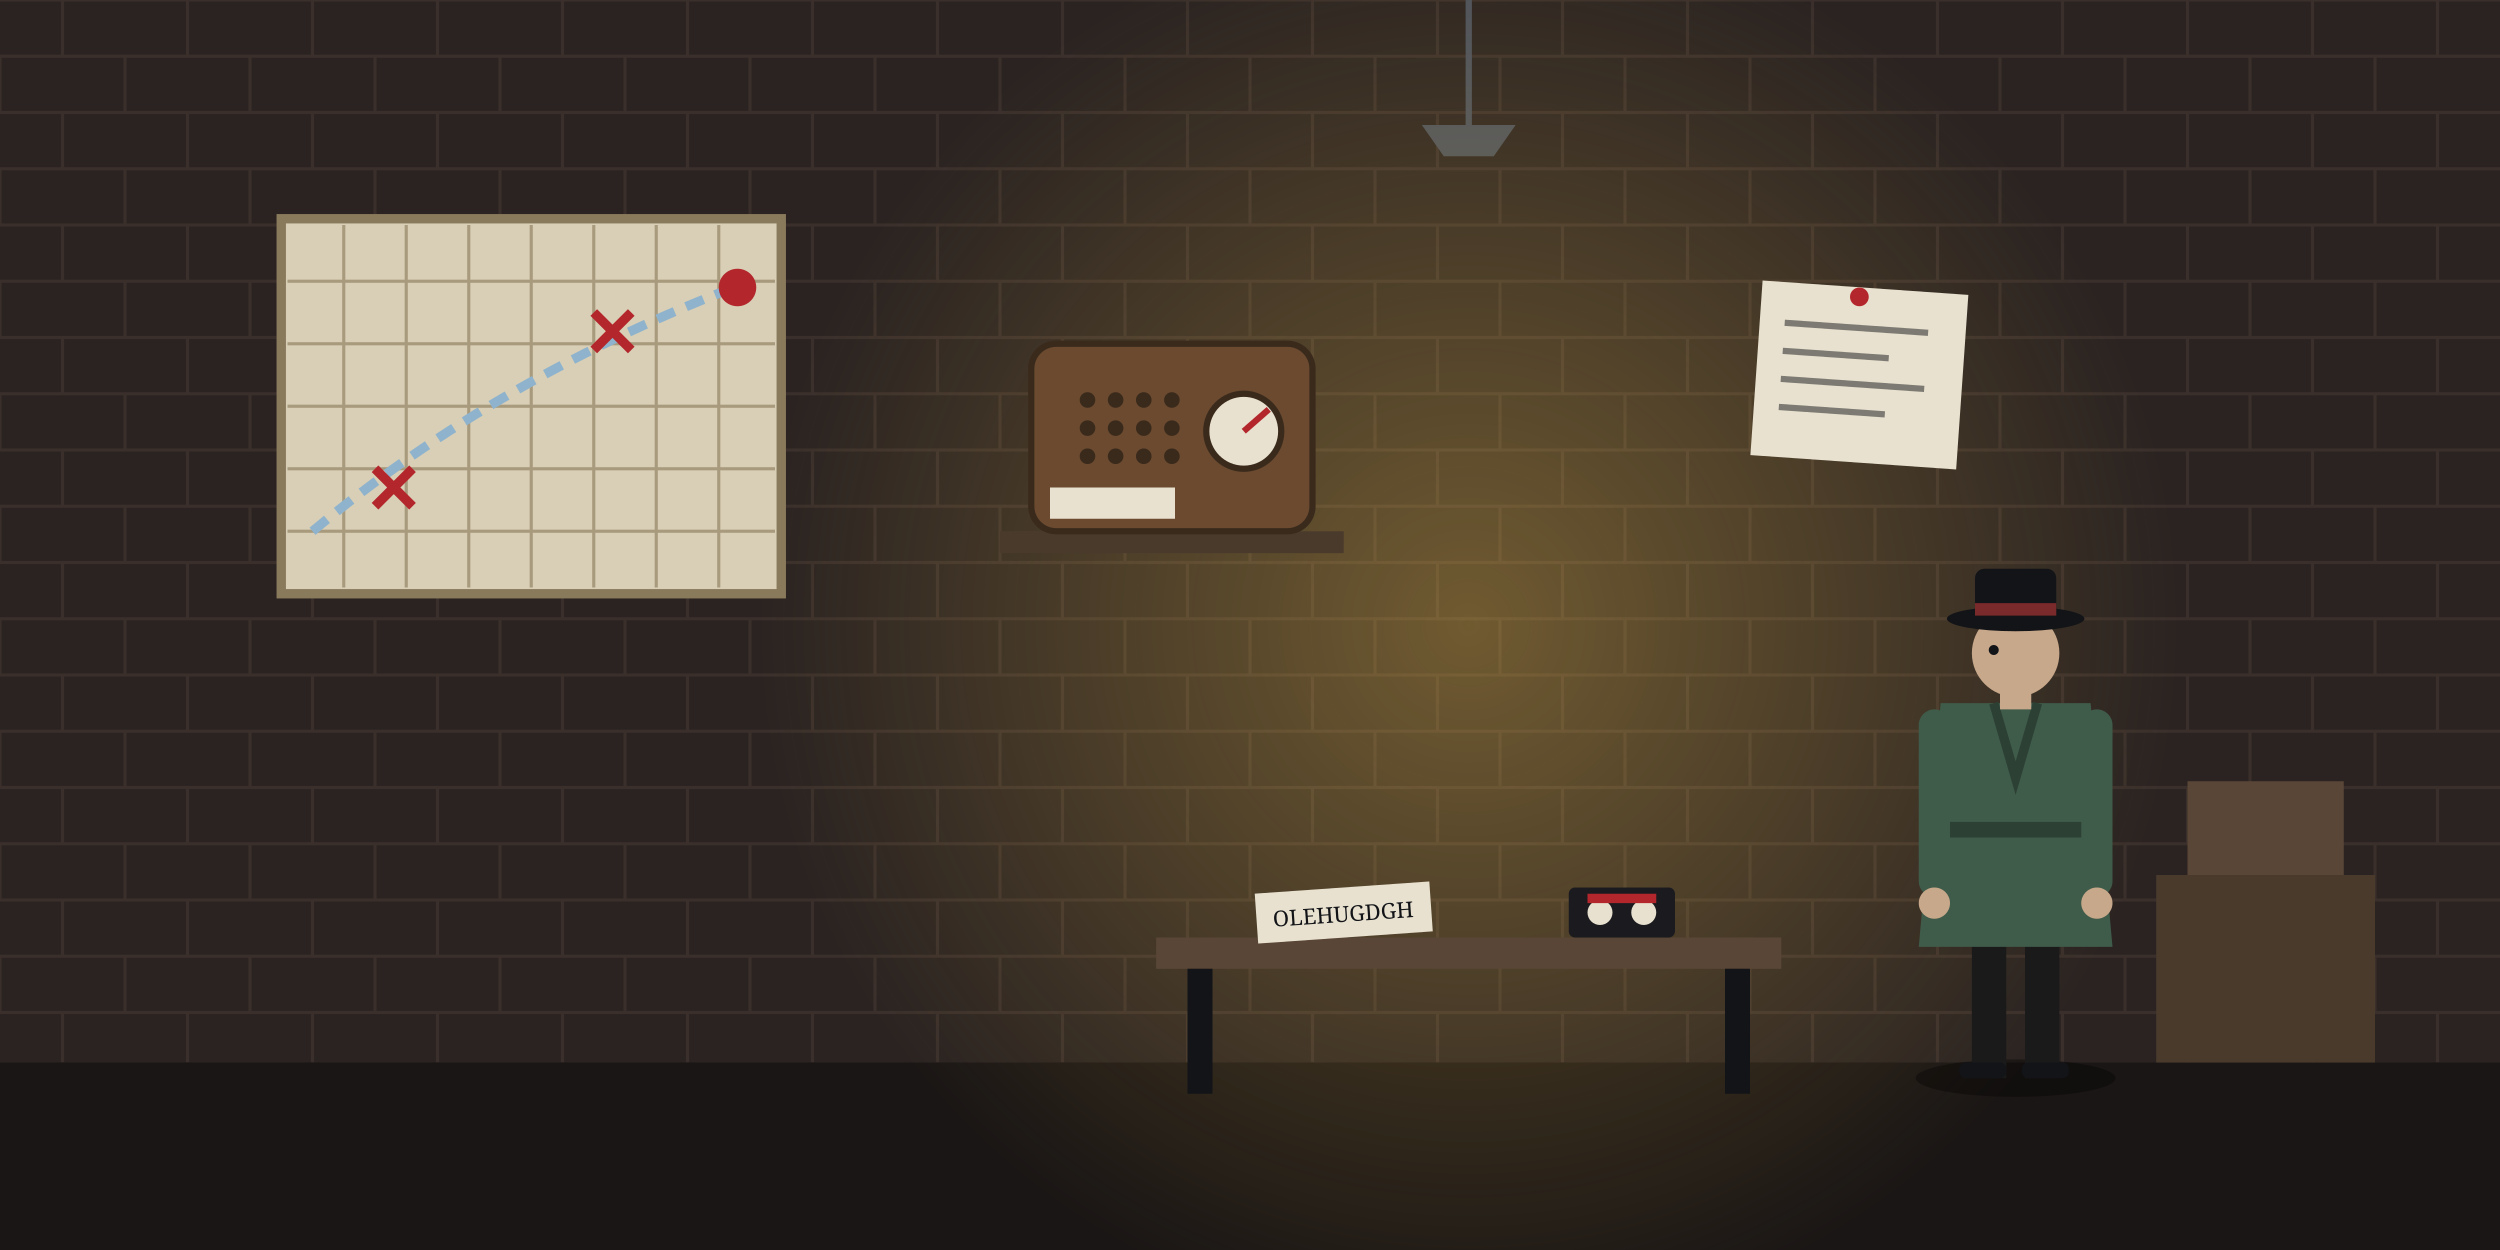
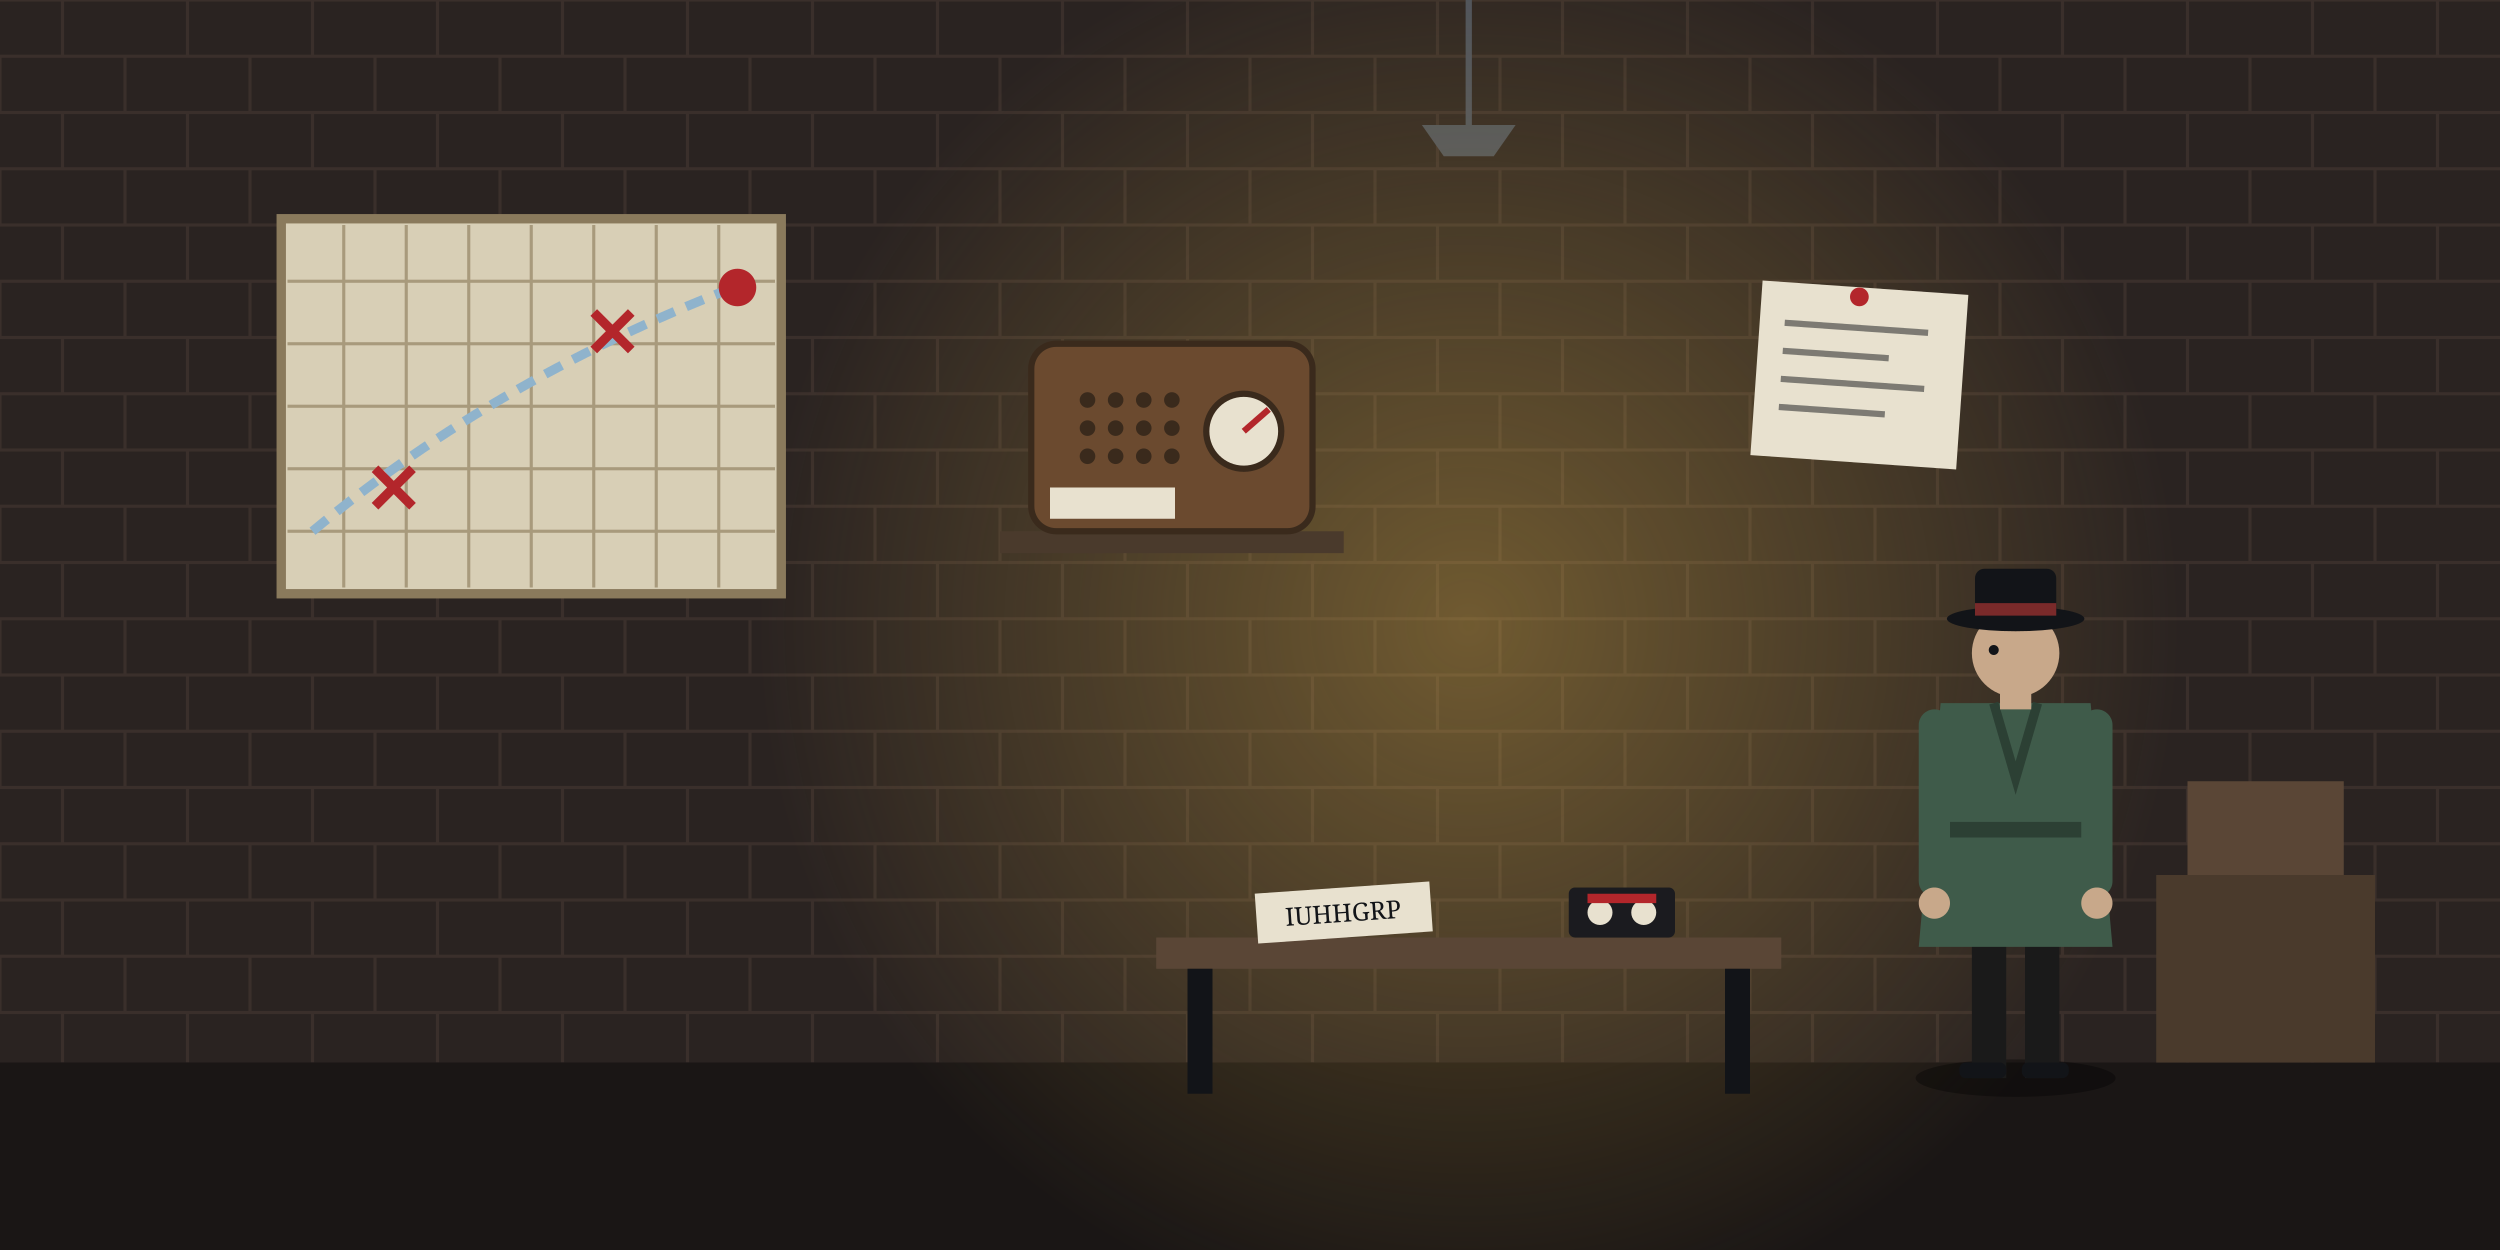
<svg xmlns="http://www.w3.org/2000/svg" viewBox="0 0 800 400" width="800" height="400">
  <defs>
    <radialGradient id="lamp">
      <stop offset="0" stop-color="#f2c14e" stop-opacity="0.35" />
      <stop offset="1" stop-color="#f2c14e" stop-opacity="0" />
    </radialGradient>
  </defs>
  <rect width="800" height="400" fill="#2a2321" />
  <line x1="0" y1="0" x2="800" y2="0" stroke="#3a2f2b" stroke-width="1" />
  <line x1="20" y1="0" x2="20" y2="18" stroke="#3a2f2b" stroke-width="1" />
  <line x1="60" y1="0" x2="60" y2="18" stroke="#3a2f2b" stroke-width="1" />
  <line x1="100" y1="0" x2="100" y2="18" stroke="#3a2f2b" stroke-width="1" />
  <line x1="140" y1="0" x2="140" y2="18" stroke="#3a2f2b" stroke-width="1" />
  <line x1="180" y1="0" x2="180" y2="18" stroke="#3a2f2b" stroke-width="1" />
  <line x1="220" y1="0" x2="220" y2="18" stroke="#3a2f2b" stroke-width="1" />
  <line x1="260" y1="0" x2="260" y2="18" stroke="#3a2f2b" stroke-width="1" />
  <line x1="300" y1="0" x2="300" y2="18" stroke="#3a2f2b" stroke-width="1" />
  <line x1="340" y1="0" x2="340" y2="18" stroke="#3a2f2b" stroke-width="1" />
  <line x1="380" y1="0" x2="380" y2="18" stroke="#3a2f2b" stroke-width="1" />
  <line x1="420" y1="0" x2="420" y2="18" stroke="#3a2f2b" stroke-width="1" />
  <line x1="460" y1="0" x2="460" y2="18" stroke="#3a2f2b" stroke-width="1" />
  <line x1="500" y1="0" x2="500" y2="18" stroke="#3a2f2b" stroke-width="1" />
  <line x1="540" y1="0" x2="540" y2="18" stroke="#3a2f2b" stroke-width="1" />
  <line x1="580" y1="0" x2="580" y2="18" stroke="#3a2f2b" stroke-width="1" />
  <line x1="620" y1="0" x2="620" y2="18" stroke="#3a2f2b" stroke-width="1" />
  <line x1="660" y1="0" x2="660" y2="18" stroke="#3a2f2b" stroke-width="1" />
  <line x1="700" y1="0" x2="700" y2="18" stroke="#3a2f2b" stroke-width="1" />
  <line x1="740" y1="0" x2="740" y2="18" stroke="#3a2f2b" stroke-width="1" />
  <line x1="780" y1="0" x2="780" y2="18" stroke="#3a2f2b" stroke-width="1" />
  <line x1="0" y1="18" x2="800" y2="18" stroke="#3a2f2b" stroke-width="1" />
  <line x1="0" y1="18" x2="0" y2="36" stroke="#3a2f2b" stroke-width="1" />
  <line x1="40" y1="18" x2="40" y2="36" stroke="#3a2f2b" stroke-width="1" />
  <line x1="80" y1="18" x2="80" y2="36" stroke="#3a2f2b" stroke-width="1" />
  <line x1="120" y1="18" x2="120" y2="36" stroke="#3a2f2b" stroke-width="1" />
  <line x1="160" y1="18" x2="160" y2="36" stroke="#3a2f2b" stroke-width="1" />
  <line x1="200" y1="18" x2="200" y2="36" stroke="#3a2f2b" stroke-width="1" />
  <line x1="240" y1="18" x2="240" y2="36" stroke="#3a2f2b" stroke-width="1" />
  <line x1="280" y1="18" x2="280" y2="36" stroke="#3a2f2b" stroke-width="1" />
  <line x1="320" y1="18" x2="320" y2="36" stroke="#3a2f2b" stroke-width="1" />
  <line x1="360" y1="18" x2="360" y2="36" stroke="#3a2f2b" stroke-width="1" />
  <line x1="400" y1="18" x2="400" y2="36" stroke="#3a2f2b" stroke-width="1" />
  <line x1="440" y1="18" x2="440" y2="36" stroke="#3a2f2b" stroke-width="1" />
  <line x1="480" y1="18" x2="480" y2="36" stroke="#3a2f2b" stroke-width="1" />
  <line x1="520" y1="18" x2="520" y2="36" stroke="#3a2f2b" stroke-width="1" />
  <line x1="560" y1="18" x2="560" y2="36" stroke="#3a2f2b" stroke-width="1" />
  <line x1="600" y1="18" x2="600" y2="36" stroke="#3a2f2b" stroke-width="1" />
  <line x1="640" y1="18" x2="640" y2="36" stroke="#3a2f2b" stroke-width="1" />
  <line x1="680" y1="18" x2="680" y2="36" stroke="#3a2f2b" stroke-width="1" />
  <line x1="720" y1="18" x2="720" y2="36" stroke="#3a2f2b" stroke-width="1" />
  <line x1="760" y1="18" x2="760" y2="36" stroke="#3a2f2b" stroke-width="1" />
  <line x1="0" y1="36" x2="800" y2="36" stroke="#3a2f2b" stroke-width="1" />
  <line x1="20" y1="36" x2="20" y2="54" stroke="#3a2f2b" stroke-width="1" />
  <line x1="60" y1="36" x2="60" y2="54" stroke="#3a2f2b" stroke-width="1" />
  <line x1="100" y1="36" x2="100" y2="54" stroke="#3a2f2b" stroke-width="1" />
  <line x1="140" y1="36" x2="140" y2="54" stroke="#3a2f2b" stroke-width="1" />
  <line x1="180" y1="36" x2="180" y2="54" stroke="#3a2f2b" stroke-width="1" />
  <line x1="220" y1="36" x2="220" y2="54" stroke="#3a2f2b" stroke-width="1" />
  <line x1="260" y1="36" x2="260" y2="54" stroke="#3a2f2b" stroke-width="1" />
  <line x1="300" y1="36" x2="300" y2="54" stroke="#3a2f2b" stroke-width="1" />
  <line x1="340" y1="36" x2="340" y2="54" stroke="#3a2f2b" stroke-width="1" />
  <line x1="380" y1="36" x2="380" y2="54" stroke="#3a2f2b" stroke-width="1" />
  <line x1="420" y1="36" x2="420" y2="54" stroke="#3a2f2b" stroke-width="1" />
  <line x1="460" y1="36" x2="460" y2="54" stroke="#3a2f2b" stroke-width="1" />
  <line x1="500" y1="36" x2="500" y2="54" stroke="#3a2f2b" stroke-width="1" />
  <line x1="540" y1="36" x2="540" y2="54" stroke="#3a2f2b" stroke-width="1" />
  <line x1="580" y1="36" x2="580" y2="54" stroke="#3a2f2b" stroke-width="1" />
  <line x1="620" y1="36" x2="620" y2="54" stroke="#3a2f2b" stroke-width="1" />
  <line x1="660" y1="36" x2="660" y2="54" stroke="#3a2f2b" stroke-width="1" />
  <line x1="700" y1="36" x2="700" y2="54" stroke="#3a2f2b" stroke-width="1" />
  <line x1="740" y1="36" x2="740" y2="54" stroke="#3a2f2b" stroke-width="1" />
  <line x1="780" y1="36" x2="780" y2="54" stroke="#3a2f2b" stroke-width="1" />
  <line x1="0" y1="54" x2="800" y2="54" stroke="#3a2f2b" stroke-width="1" />
  <line x1="0" y1="54" x2="0" y2="72" stroke="#3a2f2b" stroke-width="1" />
  <line x1="40" y1="54" x2="40" y2="72" stroke="#3a2f2b" stroke-width="1" />
  <line x1="80" y1="54" x2="80" y2="72" stroke="#3a2f2b" stroke-width="1" />
  <line x1="120" y1="54" x2="120" y2="72" stroke="#3a2f2b" stroke-width="1" />
  <line x1="160" y1="54" x2="160" y2="72" stroke="#3a2f2b" stroke-width="1" />
  <line x1="200" y1="54" x2="200" y2="72" stroke="#3a2f2b" stroke-width="1" />
  <line x1="240" y1="54" x2="240" y2="72" stroke="#3a2f2b" stroke-width="1" />
  <line x1="280" y1="54" x2="280" y2="72" stroke="#3a2f2b" stroke-width="1" />
  <line x1="320" y1="54" x2="320" y2="72" stroke="#3a2f2b" stroke-width="1" />
  <line x1="360" y1="54" x2="360" y2="72" stroke="#3a2f2b" stroke-width="1" />
  <line x1="400" y1="54" x2="400" y2="72" stroke="#3a2f2b" stroke-width="1" />
  <line x1="440" y1="54" x2="440" y2="72" stroke="#3a2f2b" stroke-width="1" />
  <line x1="480" y1="54" x2="480" y2="72" stroke="#3a2f2b" stroke-width="1" />
  <line x1="520" y1="54" x2="520" y2="72" stroke="#3a2f2b" stroke-width="1" />
  <line x1="560" y1="54" x2="560" y2="72" stroke="#3a2f2b" stroke-width="1" />
  <line x1="600" y1="54" x2="600" y2="72" stroke="#3a2f2b" stroke-width="1" />
  <line x1="640" y1="54" x2="640" y2="72" stroke="#3a2f2b" stroke-width="1" />
  <line x1="680" y1="54" x2="680" y2="72" stroke="#3a2f2b" stroke-width="1" />
  <line x1="720" y1="54" x2="720" y2="72" stroke="#3a2f2b" stroke-width="1" />
  <line x1="760" y1="54" x2="760" y2="72" stroke="#3a2f2b" stroke-width="1" />
  <line x1="0" y1="72" x2="800" y2="72" stroke="#3a2f2b" stroke-width="1" />
  <line x1="20" y1="72" x2="20" y2="90" stroke="#3a2f2b" stroke-width="1" />
  <line x1="60" y1="72" x2="60" y2="90" stroke="#3a2f2b" stroke-width="1" />
  <line x1="100" y1="72" x2="100" y2="90" stroke="#3a2f2b" stroke-width="1" />
  <line x1="140" y1="72" x2="140" y2="90" stroke="#3a2f2b" stroke-width="1" />
  <line x1="180" y1="72" x2="180" y2="90" stroke="#3a2f2b" stroke-width="1" />
  <line x1="220" y1="72" x2="220" y2="90" stroke="#3a2f2b" stroke-width="1" />
  <line x1="260" y1="72" x2="260" y2="90" stroke="#3a2f2b" stroke-width="1" />
  <line x1="300" y1="72" x2="300" y2="90" stroke="#3a2f2b" stroke-width="1" />
  <line x1="340" y1="72" x2="340" y2="90" stroke="#3a2f2b" stroke-width="1" />
  <line x1="380" y1="72" x2="380" y2="90" stroke="#3a2f2b" stroke-width="1" />
  <line x1="420" y1="72" x2="420" y2="90" stroke="#3a2f2b" stroke-width="1" />
  <line x1="460" y1="72" x2="460" y2="90" stroke="#3a2f2b" stroke-width="1" />
  <line x1="500" y1="72" x2="500" y2="90" stroke="#3a2f2b" stroke-width="1" />
  <line x1="540" y1="72" x2="540" y2="90" stroke="#3a2f2b" stroke-width="1" />
  <line x1="580" y1="72" x2="580" y2="90" stroke="#3a2f2b" stroke-width="1" />
  <line x1="620" y1="72" x2="620" y2="90" stroke="#3a2f2b" stroke-width="1" />
  <line x1="660" y1="72" x2="660" y2="90" stroke="#3a2f2b" stroke-width="1" />
  <line x1="700" y1="72" x2="700" y2="90" stroke="#3a2f2b" stroke-width="1" />
  <line x1="740" y1="72" x2="740" y2="90" stroke="#3a2f2b" stroke-width="1" />
  <line x1="780" y1="72" x2="780" y2="90" stroke="#3a2f2b" stroke-width="1" />
  <line x1="0" y1="90" x2="800" y2="90" stroke="#3a2f2b" stroke-width="1" />
  <line x1="0" y1="90" x2="0" y2="108" stroke="#3a2f2b" stroke-width="1" />
  <line x1="40" y1="90" x2="40" y2="108" stroke="#3a2f2b" stroke-width="1" />
  <line x1="80" y1="90" x2="80" y2="108" stroke="#3a2f2b" stroke-width="1" />
  <line x1="120" y1="90" x2="120" y2="108" stroke="#3a2f2b" stroke-width="1" />
  <line x1="160" y1="90" x2="160" y2="108" stroke="#3a2f2b" stroke-width="1" />
  <line x1="200" y1="90" x2="200" y2="108" stroke="#3a2f2b" stroke-width="1" />
  <line x1="240" y1="90" x2="240" y2="108" stroke="#3a2f2b" stroke-width="1" />
  <line x1="280" y1="90" x2="280" y2="108" stroke="#3a2f2b" stroke-width="1" />
  <line x1="320" y1="90" x2="320" y2="108" stroke="#3a2f2b" stroke-width="1" />
  <line x1="360" y1="90" x2="360" y2="108" stroke="#3a2f2b" stroke-width="1" />
  <line x1="400" y1="90" x2="400" y2="108" stroke="#3a2f2b" stroke-width="1" />
  <line x1="440" y1="90" x2="440" y2="108" stroke="#3a2f2b" stroke-width="1" />
  <line x1="480" y1="90" x2="480" y2="108" stroke="#3a2f2b" stroke-width="1" />
  <line x1="520" y1="90" x2="520" y2="108" stroke="#3a2f2b" stroke-width="1" />
  <line x1="560" y1="90" x2="560" y2="108" stroke="#3a2f2b" stroke-width="1" />
  <line x1="600" y1="90" x2="600" y2="108" stroke="#3a2f2b" stroke-width="1" />
  <line x1="640" y1="90" x2="640" y2="108" stroke="#3a2f2b" stroke-width="1" />
  <line x1="680" y1="90" x2="680" y2="108" stroke="#3a2f2b" stroke-width="1" />
  <line x1="720" y1="90" x2="720" y2="108" stroke="#3a2f2b" stroke-width="1" />
  <line x1="760" y1="90" x2="760" y2="108" stroke="#3a2f2b" stroke-width="1" />
  <line x1="0" y1="108" x2="800" y2="108" stroke="#3a2f2b" stroke-width="1" />
  <line x1="20" y1="108" x2="20" y2="126" stroke="#3a2f2b" stroke-width="1" />
  <line x1="60" y1="108" x2="60" y2="126" stroke="#3a2f2b" stroke-width="1" />
  <line x1="100" y1="108" x2="100" y2="126" stroke="#3a2f2b" stroke-width="1" />
  <line x1="140" y1="108" x2="140" y2="126" stroke="#3a2f2b" stroke-width="1" />
  <line x1="180" y1="108" x2="180" y2="126" stroke="#3a2f2b" stroke-width="1" />
  <line x1="220" y1="108" x2="220" y2="126" stroke="#3a2f2b" stroke-width="1" />
  <line x1="260" y1="108" x2="260" y2="126" stroke="#3a2f2b" stroke-width="1" />
  <line x1="300" y1="108" x2="300" y2="126" stroke="#3a2f2b" stroke-width="1" />
  <line x1="340" y1="108" x2="340" y2="126" stroke="#3a2f2b" stroke-width="1" />
  <line x1="380" y1="108" x2="380" y2="126" stroke="#3a2f2b" stroke-width="1" />
  <line x1="420" y1="108" x2="420" y2="126" stroke="#3a2f2b" stroke-width="1" />
  <line x1="460" y1="108" x2="460" y2="126" stroke="#3a2f2b" stroke-width="1" />
  <line x1="500" y1="108" x2="500" y2="126" stroke="#3a2f2b" stroke-width="1" />
  <line x1="540" y1="108" x2="540" y2="126" stroke="#3a2f2b" stroke-width="1" />
  <line x1="580" y1="108" x2="580" y2="126" stroke="#3a2f2b" stroke-width="1" />
  <line x1="620" y1="108" x2="620" y2="126" stroke="#3a2f2b" stroke-width="1" />
  <line x1="660" y1="108" x2="660" y2="126" stroke="#3a2f2b" stroke-width="1" />
  <line x1="700" y1="108" x2="700" y2="126" stroke="#3a2f2b" stroke-width="1" />
  <line x1="740" y1="108" x2="740" y2="126" stroke="#3a2f2b" stroke-width="1" />
  <line x1="780" y1="108" x2="780" y2="126" stroke="#3a2f2b" stroke-width="1" />
  <line x1="0" y1="126" x2="800" y2="126" stroke="#3a2f2b" stroke-width="1" />
  <line x1="0" y1="126" x2="0" y2="144" stroke="#3a2f2b" stroke-width="1" />
  <line x1="40" y1="126" x2="40" y2="144" stroke="#3a2f2b" stroke-width="1" />
  <line x1="80" y1="126" x2="80" y2="144" stroke="#3a2f2b" stroke-width="1" />
  <line x1="120" y1="126" x2="120" y2="144" stroke="#3a2f2b" stroke-width="1" />
  <line x1="160" y1="126" x2="160" y2="144" stroke="#3a2f2b" stroke-width="1" />
  <line x1="200" y1="126" x2="200" y2="144" stroke="#3a2f2b" stroke-width="1" />
  <line x1="240" y1="126" x2="240" y2="144" stroke="#3a2f2b" stroke-width="1" />
  <line x1="280" y1="126" x2="280" y2="144" stroke="#3a2f2b" stroke-width="1" />
  <line x1="320" y1="126" x2="320" y2="144" stroke="#3a2f2b" stroke-width="1" />
  <line x1="360" y1="126" x2="360" y2="144" stroke="#3a2f2b" stroke-width="1" />
  <line x1="400" y1="126" x2="400" y2="144" stroke="#3a2f2b" stroke-width="1" />
  <line x1="440" y1="126" x2="440" y2="144" stroke="#3a2f2b" stroke-width="1" />
  <line x1="480" y1="126" x2="480" y2="144" stroke="#3a2f2b" stroke-width="1" />
  <line x1="520" y1="126" x2="520" y2="144" stroke="#3a2f2b" stroke-width="1" />
  <line x1="560" y1="126" x2="560" y2="144" stroke="#3a2f2b" stroke-width="1" />
  <line x1="600" y1="126" x2="600" y2="144" stroke="#3a2f2b" stroke-width="1" />
  <line x1="640" y1="126" x2="640" y2="144" stroke="#3a2f2b" stroke-width="1" />
  <line x1="680" y1="126" x2="680" y2="144" stroke="#3a2f2b" stroke-width="1" />
  <line x1="720" y1="126" x2="720" y2="144" stroke="#3a2f2b" stroke-width="1" />
  <line x1="760" y1="126" x2="760" y2="144" stroke="#3a2f2b" stroke-width="1" />
  <line x1="0" y1="144" x2="800" y2="144" stroke="#3a2f2b" stroke-width="1" />
  <line x1="20" y1="144" x2="20" y2="162" stroke="#3a2f2b" stroke-width="1" />
  <line x1="60" y1="144" x2="60" y2="162" stroke="#3a2f2b" stroke-width="1" />
  <line x1="100" y1="144" x2="100" y2="162" stroke="#3a2f2b" stroke-width="1" />
  <line x1="140" y1="144" x2="140" y2="162" stroke="#3a2f2b" stroke-width="1" />
  <line x1="180" y1="144" x2="180" y2="162" stroke="#3a2f2b" stroke-width="1" />
  <line x1="220" y1="144" x2="220" y2="162" stroke="#3a2f2b" stroke-width="1" />
  <line x1="260" y1="144" x2="260" y2="162" stroke="#3a2f2b" stroke-width="1" />
  <line x1="300" y1="144" x2="300" y2="162" stroke="#3a2f2b" stroke-width="1" />
  <line x1="340" y1="144" x2="340" y2="162" stroke="#3a2f2b" stroke-width="1" />
  <line x1="380" y1="144" x2="380" y2="162" stroke="#3a2f2b" stroke-width="1" />
  <line x1="420" y1="144" x2="420" y2="162" stroke="#3a2f2b" stroke-width="1" />
  <line x1="460" y1="144" x2="460" y2="162" stroke="#3a2f2b" stroke-width="1" />
  <line x1="500" y1="144" x2="500" y2="162" stroke="#3a2f2b" stroke-width="1" />
  <line x1="540" y1="144" x2="540" y2="162" stroke="#3a2f2b" stroke-width="1" />
  <line x1="580" y1="144" x2="580" y2="162" stroke="#3a2f2b" stroke-width="1" />
  <line x1="620" y1="144" x2="620" y2="162" stroke="#3a2f2b" stroke-width="1" />
  <line x1="660" y1="144" x2="660" y2="162" stroke="#3a2f2b" stroke-width="1" />
  <line x1="700" y1="144" x2="700" y2="162" stroke="#3a2f2b" stroke-width="1" />
  <line x1="740" y1="144" x2="740" y2="162" stroke="#3a2f2b" stroke-width="1" />
  <line x1="780" y1="144" x2="780" y2="162" stroke="#3a2f2b" stroke-width="1" />
  <line x1="0" y1="162" x2="800" y2="162" stroke="#3a2f2b" stroke-width="1" />
  <line x1="0" y1="162" x2="0" y2="180" stroke="#3a2f2b" stroke-width="1" />
  <line x1="40" y1="162" x2="40" y2="180" stroke="#3a2f2b" stroke-width="1" />
  <line x1="80" y1="162" x2="80" y2="180" stroke="#3a2f2b" stroke-width="1" />
  <line x1="120" y1="162" x2="120" y2="180" stroke="#3a2f2b" stroke-width="1" />
  <line x1="160" y1="162" x2="160" y2="180" stroke="#3a2f2b" stroke-width="1" />
  <line x1="200" y1="162" x2="200" y2="180" stroke="#3a2f2b" stroke-width="1" />
  <line x1="240" y1="162" x2="240" y2="180" stroke="#3a2f2b" stroke-width="1" />
  <line x1="280" y1="162" x2="280" y2="180" stroke="#3a2f2b" stroke-width="1" />
  <line x1="320" y1="162" x2="320" y2="180" stroke="#3a2f2b" stroke-width="1" />
  <line x1="360" y1="162" x2="360" y2="180" stroke="#3a2f2b" stroke-width="1" />
  <line x1="400" y1="162" x2="400" y2="180" stroke="#3a2f2b" stroke-width="1" />
  <line x1="440" y1="162" x2="440" y2="180" stroke="#3a2f2b" stroke-width="1" />
  <line x1="480" y1="162" x2="480" y2="180" stroke="#3a2f2b" stroke-width="1" />
  <line x1="520" y1="162" x2="520" y2="180" stroke="#3a2f2b" stroke-width="1" />
  <line x1="560" y1="162" x2="560" y2="180" stroke="#3a2f2b" stroke-width="1" />
  <line x1="600" y1="162" x2="600" y2="180" stroke="#3a2f2b" stroke-width="1" />
  <line x1="640" y1="162" x2="640" y2="180" stroke="#3a2f2b" stroke-width="1" />
  <line x1="680" y1="162" x2="680" y2="180" stroke="#3a2f2b" stroke-width="1" />
  <line x1="720" y1="162" x2="720" y2="180" stroke="#3a2f2b" stroke-width="1" />
  <line x1="760" y1="162" x2="760" y2="180" stroke="#3a2f2b" stroke-width="1" />
  <line x1="0" y1="180" x2="800" y2="180" stroke="#3a2f2b" stroke-width="1" />
  <line x1="20" y1="180" x2="20" y2="198" stroke="#3a2f2b" stroke-width="1" />
  <line x1="60" y1="180" x2="60" y2="198" stroke="#3a2f2b" stroke-width="1" />
  <line x1="100" y1="180" x2="100" y2="198" stroke="#3a2f2b" stroke-width="1" />
  <line x1="140" y1="180" x2="140" y2="198" stroke="#3a2f2b" stroke-width="1" />
  <line x1="180" y1="180" x2="180" y2="198" stroke="#3a2f2b" stroke-width="1" />
  <line x1="220" y1="180" x2="220" y2="198" stroke="#3a2f2b" stroke-width="1" />
  <line x1="260" y1="180" x2="260" y2="198" stroke="#3a2f2b" stroke-width="1" />
  <line x1="300" y1="180" x2="300" y2="198" stroke="#3a2f2b" stroke-width="1" />
  <line x1="340" y1="180" x2="340" y2="198" stroke="#3a2f2b" stroke-width="1" />
  <line x1="380" y1="180" x2="380" y2="198" stroke="#3a2f2b" stroke-width="1" />
  <line x1="420" y1="180" x2="420" y2="198" stroke="#3a2f2b" stroke-width="1" />
  <line x1="460" y1="180" x2="460" y2="198" stroke="#3a2f2b" stroke-width="1" />
  <line x1="500" y1="180" x2="500" y2="198" stroke="#3a2f2b" stroke-width="1" />
  <line x1="540" y1="180" x2="540" y2="198" stroke="#3a2f2b" stroke-width="1" />
  <line x1="580" y1="180" x2="580" y2="198" stroke="#3a2f2b" stroke-width="1" />
  <line x1="620" y1="180" x2="620" y2="198" stroke="#3a2f2b" stroke-width="1" />
  <line x1="660" y1="180" x2="660" y2="198" stroke="#3a2f2b" stroke-width="1" />
  <line x1="700" y1="180" x2="700" y2="198" stroke="#3a2f2b" stroke-width="1" />
  <line x1="740" y1="180" x2="740" y2="198" stroke="#3a2f2b" stroke-width="1" />
  <line x1="780" y1="180" x2="780" y2="198" stroke="#3a2f2b" stroke-width="1" />
  <line x1="0" y1="198" x2="800" y2="198" stroke="#3a2f2b" stroke-width="1" />
  <line x1="0" y1="198" x2="0" y2="216" stroke="#3a2f2b" stroke-width="1" />
  <line x1="40" y1="198" x2="40" y2="216" stroke="#3a2f2b" stroke-width="1" />
  <line x1="80" y1="198" x2="80" y2="216" stroke="#3a2f2b" stroke-width="1" />
  <line x1="120" y1="198" x2="120" y2="216" stroke="#3a2f2b" stroke-width="1" />
  <line x1="160" y1="198" x2="160" y2="216" stroke="#3a2f2b" stroke-width="1" />
  <line x1="200" y1="198" x2="200" y2="216" stroke="#3a2f2b" stroke-width="1" />
  <line x1="240" y1="198" x2="240" y2="216" stroke="#3a2f2b" stroke-width="1" />
  <line x1="280" y1="198" x2="280" y2="216" stroke="#3a2f2b" stroke-width="1" />
  <line x1="320" y1="198" x2="320" y2="216" stroke="#3a2f2b" stroke-width="1" />
  <line x1="360" y1="198" x2="360" y2="216" stroke="#3a2f2b" stroke-width="1" />
  <line x1="400" y1="198" x2="400" y2="216" stroke="#3a2f2b" stroke-width="1" />
  <line x1="440" y1="198" x2="440" y2="216" stroke="#3a2f2b" stroke-width="1" />
  <line x1="480" y1="198" x2="480" y2="216" stroke="#3a2f2b" stroke-width="1" />
  <line x1="520" y1="198" x2="520" y2="216" stroke="#3a2f2b" stroke-width="1" />
  <line x1="560" y1="198" x2="560" y2="216" stroke="#3a2f2b" stroke-width="1" />
  <line x1="600" y1="198" x2="600" y2="216" stroke="#3a2f2b" stroke-width="1" />
  <line x1="640" y1="198" x2="640" y2="216" stroke="#3a2f2b" stroke-width="1" />
  <line x1="680" y1="198" x2="680" y2="216" stroke="#3a2f2b" stroke-width="1" />
  <line x1="720" y1="198" x2="720" y2="216" stroke="#3a2f2b" stroke-width="1" />
  <line x1="760" y1="198" x2="760" y2="216" stroke="#3a2f2b" stroke-width="1" />
  <line x1="0" y1="216" x2="800" y2="216" stroke="#3a2f2b" stroke-width="1" />
  <line x1="20" y1="216" x2="20" y2="234" stroke="#3a2f2b" stroke-width="1" />
  <line x1="60" y1="216" x2="60" y2="234" stroke="#3a2f2b" stroke-width="1" />
  <line x1="100" y1="216" x2="100" y2="234" stroke="#3a2f2b" stroke-width="1" />
  <line x1="140" y1="216" x2="140" y2="234" stroke="#3a2f2b" stroke-width="1" />
  <line x1="180" y1="216" x2="180" y2="234" stroke="#3a2f2b" stroke-width="1" />
  <line x1="220" y1="216" x2="220" y2="234" stroke="#3a2f2b" stroke-width="1" />
  <line x1="260" y1="216" x2="260" y2="234" stroke="#3a2f2b" stroke-width="1" />
  <line x1="300" y1="216" x2="300" y2="234" stroke="#3a2f2b" stroke-width="1" />
  <line x1="340" y1="216" x2="340" y2="234" stroke="#3a2f2b" stroke-width="1" />
  <line x1="380" y1="216" x2="380" y2="234" stroke="#3a2f2b" stroke-width="1" />
  <line x1="420" y1="216" x2="420" y2="234" stroke="#3a2f2b" stroke-width="1" />
  <line x1="460" y1="216" x2="460" y2="234" stroke="#3a2f2b" stroke-width="1" />
  <line x1="500" y1="216" x2="500" y2="234" stroke="#3a2f2b" stroke-width="1" />
  <line x1="540" y1="216" x2="540" y2="234" stroke="#3a2f2b" stroke-width="1" />
  <line x1="580" y1="216" x2="580" y2="234" stroke="#3a2f2b" stroke-width="1" />
  <line x1="620" y1="216" x2="620" y2="234" stroke="#3a2f2b" stroke-width="1" />
  <line x1="660" y1="216" x2="660" y2="234" stroke="#3a2f2b" stroke-width="1" />
  <line x1="700" y1="216" x2="700" y2="234" stroke="#3a2f2b" stroke-width="1" />
  <line x1="740" y1="216" x2="740" y2="234" stroke="#3a2f2b" stroke-width="1" />
  <line x1="780" y1="216" x2="780" y2="234" stroke="#3a2f2b" stroke-width="1" />
  <line x1="0" y1="234" x2="800" y2="234" stroke="#3a2f2b" stroke-width="1" />
  <line x1="0" y1="234" x2="0" y2="252" stroke="#3a2f2b" stroke-width="1" />
  <line x1="40" y1="234" x2="40" y2="252" stroke="#3a2f2b" stroke-width="1" />
  <line x1="80" y1="234" x2="80" y2="252" stroke="#3a2f2b" stroke-width="1" />
  <line x1="120" y1="234" x2="120" y2="252" stroke="#3a2f2b" stroke-width="1" />
  <line x1="160" y1="234" x2="160" y2="252" stroke="#3a2f2b" stroke-width="1" />
  <line x1="200" y1="234" x2="200" y2="252" stroke="#3a2f2b" stroke-width="1" />
  <line x1="240" y1="234" x2="240" y2="252" stroke="#3a2f2b" stroke-width="1" />
  <line x1="280" y1="234" x2="280" y2="252" stroke="#3a2f2b" stroke-width="1" />
  <line x1="320" y1="234" x2="320" y2="252" stroke="#3a2f2b" stroke-width="1" />
  <line x1="360" y1="234" x2="360" y2="252" stroke="#3a2f2b" stroke-width="1" />
  <line x1="400" y1="234" x2="400" y2="252" stroke="#3a2f2b" stroke-width="1" />
  <line x1="440" y1="234" x2="440" y2="252" stroke="#3a2f2b" stroke-width="1" />
  <line x1="480" y1="234" x2="480" y2="252" stroke="#3a2f2b" stroke-width="1" />
  <line x1="520" y1="234" x2="520" y2="252" stroke="#3a2f2b" stroke-width="1" />
  <line x1="560" y1="234" x2="560" y2="252" stroke="#3a2f2b" stroke-width="1" />
  <line x1="600" y1="234" x2="600" y2="252" stroke="#3a2f2b" stroke-width="1" />
  <line x1="640" y1="234" x2="640" y2="252" stroke="#3a2f2b" stroke-width="1" />
  <line x1="680" y1="234" x2="680" y2="252" stroke="#3a2f2b" stroke-width="1" />
  <line x1="720" y1="234" x2="720" y2="252" stroke="#3a2f2b" stroke-width="1" />
  <line x1="760" y1="234" x2="760" y2="252" stroke="#3a2f2b" stroke-width="1" />
  <line x1="0" y1="252" x2="800" y2="252" stroke="#3a2f2b" stroke-width="1" />
  <line x1="20" y1="252" x2="20" y2="270" stroke="#3a2f2b" stroke-width="1" />
  <line x1="60" y1="252" x2="60" y2="270" stroke="#3a2f2b" stroke-width="1" />
  <line x1="100" y1="252" x2="100" y2="270" stroke="#3a2f2b" stroke-width="1" />
  <line x1="140" y1="252" x2="140" y2="270" stroke="#3a2f2b" stroke-width="1" />
  <line x1="180" y1="252" x2="180" y2="270" stroke="#3a2f2b" stroke-width="1" />
  <line x1="220" y1="252" x2="220" y2="270" stroke="#3a2f2b" stroke-width="1" />
  <line x1="260" y1="252" x2="260" y2="270" stroke="#3a2f2b" stroke-width="1" />
  <line x1="300" y1="252" x2="300" y2="270" stroke="#3a2f2b" stroke-width="1" />
  <line x1="340" y1="252" x2="340" y2="270" stroke="#3a2f2b" stroke-width="1" />
  <line x1="380" y1="252" x2="380" y2="270" stroke="#3a2f2b" stroke-width="1" />
  <line x1="420" y1="252" x2="420" y2="270" stroke="#3a2f2b" stroke-width="1" />
  <line x1="460" y1="252" x2="460" y2="270" stroke="#3a2f2b" stroke-width="1" />
  <line x1="500" y1="252" x2="500" y2="270" stroke="#3a2f2b" stroke-width="1" />
  <line x1="540" y1="252" x2="540" y2="270" stroke="#3a2f2b" stroke-width="1" />
  <line x1="580" y1="252" x2="580" y2="270" stroke="#3a2f2b" stroke-width="1" />
  <line x1="620" y1="252" x2="620" y2="270" stroke="#3a2f2b" stroke-width="1" />
  <line x1="660" y1="252" x2="660" y2="270" stroke="#3a2f2b" stroke-width="1" />
  <line x1="700" y1="252" x2="700" y2="270" stroke="#3a2f2b" stroke-width="1" />
  <line x1="740" y1="252" x2="740" y2="270" stroke="#3a2f2b" stroke-width="1" />
  <line x1="780" y1="252" x2="780" y2="270" stroke="#3a2f2b" stroke-width="1" />
  <line x1="0" y1="270" x2="800" y2="270" stroke="#3a2f2b" stroke-width="1" />
  <line x1="0" y1="270" x2="0" y2="288" stroke="#3a2f2b" stroke-width="1" />
  <line x1="40" y1="270" x2="40" y2="288" stroke="#3a2f2b" stroke-width="1" />
  <line x1="80" y1="270" x2="80" y2="288" stroke="#3a2f2b" stroke-width="1" />
  <line x1="120" y1="270" x2="120" y2="288" stroke="#3a2f2b" stroke-width="1" />
  <line x1="160" y1="270" x2="160" y2="288" stroke="#3a2f2b" stroke-width="1" />
  <line x1="200" y1="270" x2="200" y2="288" stroke="#3a2f2b" stroke-width="1" />
  <line x1="240" y1="270" x2="240" y2="288" stroke="#3a2f2b" stroke-width="1" />
  <line x1="280" y1="270" x2="280" y2="288" stroke="#3a2f2b" stroke-width="1" />
  <line x1="320" y1="270" x2="320" y2="288" stroke="#3a2f2b" stroke-width="1" />
  <line x1="360" y1="270" x2="360" y2="288" stroke="#3a2f2b" stroke-width="1" />
  <line x1="400" y1="270" x2="400" y2="288" stroke="#3a2f2b" stroke-width="1" />
  <line x1="440" y1="270" x2="440" y2="288" stroke="#3a2f2b" stroke-width="1" />
  <line x1="480" y1="270" x2="480" y2="288" stroke="#3a2f2b" stroke-width="1" />
  <line x1="520" y1="270" x2="520" y2="288" stroke="#3a2f2b" stroke-width="1" />
  <line x1="560" y1="270" x2="560" y2="288" stroke="#3a2f2b" stroke-width="1" />
  <line x1="600" y1="270" x2="600" y2="288" stroke="#3a2f2b" stroke-width="1" />
  <line x1="640" y1="270" x2="640" y2="288" stroke="#3a2f2b" stroke-width="1" />
  <line x1="680" y1="270" x2="680" y2="288" stroke="#3a2f2b" stroke-width="1" />
  <line x1="720" y1="270" x2="720" y2="288" stroke="#3a2f2b" stroke-width="1" />
  <line x1="760" y1="270" x2="760" y2="288" stroke="#3a2f2b" stroke-width="1" />
  <line x1="0" y1="288" x2="800" y2="288" stroke="#3a2f2b" stroke-width="1" />
  <line x1="20" y1="288" x2="20" y2="306" stroke="#3a2f2b" stroke-width="1" />
  <line x1="60" y1="288" x2="60" y2="306" stroke="#3a2f2b" stroke-width="1" />
  <line x1="100" y1="288" x2="100" y2="306" stroke="#3a2f2b" stroke-width="1" />
  <line x1="140" y1="288" x2="140" y2="306" stroke="#3a2f2b" stroke-width="1" />
  <line x1="180" y1="288" x2="180" y2="306" stroke="#3a2f2b" stroke-width="1" />
  <line x1="220" y1="288" x2="220" y2="306" stroke="#3a2f2b" stroke-width="1" />
  <line x1="260" y1="288" x2="260" y2="306" stroke="#3a2f2b" stroke-width="1" />
  <line x1="300" y1="288" x2="300" y2="306" stroke="#3a2f2b" stroke-width="1" />
  <line x1="340" y1="288" x2="340" y2="306" stroke="#3a2f2b" stroke-width="1" />
  <line x1="380" y1="288" x2="380" y2="306" stroke="#3a2f2b" stroke-width="1" />
  <line x1="420" y1="288" x2="420" y2="306" stroke="#3a2f2b" stroke-width="1" />
  <line x1="460" y1="288" x2="460" y2="306" stroke="#3a2f2b" stroke-width="1" />
  <line x1="500" y1="288" x2="500" y2="306" stroke="#3a2f2b" stroke-width="1" />
  <line x1="540" y1="288" x2="540" y2="306" stroke="#3a2f2b" stroke-width="1" />
  <line x1="580" y1="288" x2="580" y2="306" stroke="#3a2f2b" stroke-width="1" />
  <line x1="620" y1="288" x2="620" y2="306" stroke="#3a2f2b" stroke-width="1" />
  <line x1="660" y1="288" x2="660" y2="306" stroke="#3a2f2b" stroke-width="1" />
  <line x1="700" y1="288" x2="700" y2="306" stroke="#3a2f2b" stroke-width="1" />
  <line x1="740" y1="288" x2="740" y2="306" stroke="#3a2f2b" stroke-width="1" />
  <line x1="780" y1="288" x2="780" y2="306" stroke="#3a2f2b" stroke-width="1" />
  <line x1="0" y1="306" x2="800" y2="306" stroke="#3a2f2b" stroke-width="1" />
  <line x1="0" y1="306" x2="0" y2="324" stroke="#3a2f2b" stroke-width="1" />
  <line x1="40" y1="306" x2="40" y2="324" stroke="#3a2f2b" stroke-width="1" />
  <line x1="80" y1="306" x2="80" y2="324" stroke="#3a2f2b" stroke-width="1" />
  <line x1="120" y1="306" x2="120" y2="324" stroke="#3a2f2b" stroke-width="1" />
  <line x1="160" y1="306" x2="160" y2="324" stroke="#3a2f2b" stroke-width="1" />
  <line x1="200" y1="306" x2="200" y2="324" stroke="#3a2f2b" stroke-width="1" />
  <line x1="240" y1="306" x2="240" y2="324" stroke="#3a2f2b" stroke-width="1" />
  <line x1="280" y1="306" x2="280" y2="324" stroke="#3a2f2b" stroke-width="1" />
  <line x1="320" y1="306" x2="320" y2="324" stroke="#3a2f2b" stroke-width="1" />
  <line x1="360" y1="306" x2="360" y2="324" stroke="#3a2f2b" stroke-width="1" />
  <line x1="400" y1="306" x2="400" y2="324" stroke="#3a2f2b" stroke-width="1" />
  <line x1="440" y1="306" x2="440" y2="324" stroke="#3a2f2b" stroke-width="1" />
  <line x1="480" y1="306" x2="480" y2="324" stroke="#3a2f2b" stroke-width="1" />
  <line x1="520" y1="306" x2="520" y2="324" stroke="#3a2f2b" stroke-width="1" />
  <line x1="560" y1="306" x2="560" y2="324" stroke="#3a2f2b" stroke-width="1" />
  <line x1="600" y1="306" x2="600" y2="324" stroke="#3a2f2b" stroke-width="1" />
  <line x1="640" y1="306" x2="640" y2="324" stroke="#3a2f2b" stroke-width="1" />
  <line x1="680" y1="306" x2="680" y2="324" stroke="#3a2f2b" stroke-width="1" />
  <line x1="720" y1="306" x2="720" y2="324" stroke="#3a2f2b" stroke-width="1" />
  <line x1="760" y1="306" x2="760" y2="324" stroke="#3a2f2b" stroke-width="1" />
  <line x1="0" y1="324" x2="800" y2="324" stroke="#3a2f2b" stroke-width="1" />
  <line x1="20" y1="324" x2="20" y2="340" stroke="#3a2f2b" stroke-width="1" />
  <line x1="60" y1="324" x2="60" y2="340" stroke="#3a2f2b" stroke-width="1" />
  <line x1="100" y1="324" x2="100" y2="340" stroke="#3a2f2b" stroke-width="1" />
  <line x1="140" y1="324" x2="140" y2="340" stroke="#3a2f2b" stroke-width="1" />
  <line x1="180" y1="324" x2="180" y2="340" stroke="#3a2f2b" stroke-width="1" />
  <line x1="220" y1="324" x2="220" y2="340" stroke="#3a2f2b" stroke-width="1" />
  <line x1="260" y1="324" x2="260" y2="340" stroke="#3a2f2b" stroke-width="1" />
  <line x1="300" y1="324" x2="300" y2="340" stroke="#3a2f2b" stroke-width="1" />
  <line x1="340" y1="324" x2="340" y2="340" stroke="#3a2f2b" stroke-width="1" />
  <line x1="380" y1="324" x2="380" y2="340" stroke="#3a2f2b" stroke-width="1" />
  <line x1="420" y1="324" x2="420" y2="340" stroke="#3a2f2b" stroke-width="1" />
  <line x1="460" y1="324" x2="460" y2="340" stroke="#3a2f2b" stroke-width="1" />
  <line x1="500" y1="324" x2="500" y2="340" stroke="#3a2f2b" stroke-width="1" />
  <line x1="540" y1="324" x2="540" y2="340" stroke="#3a2f2b" stroke-width="1" />
  <line x1="580" y1="324" x2="580" y2="340" stroke="#3a2f2b" stroke-width="1" />
  <line x1="620" y1="324" x2="620" y2="340" stroke="#3a2f2b" stroke-width="1" />
  <line x1="660" y1="324" x2="660" y2="340" stroke="#3a2f2b" stroke-width="1" />
  <line x1="700" y1="324" x2="700" y2="340" stroke="#3a2f2b" stroke-width="1" />
  <line x1="740" y1="324" x2="740" y2="340" stroke="#3a2f2b" stroke-width="1" />
  <line x1="780" y1="324" x2="780" y2="340" stroke="#3a2f2b" stroke-width="1" />
  <rect y="340" width="800" height="60" fill="#1a1615" />
  <path d="M 470 0 L 470 40" stroke="#4a505b" stroke-width="2" />
  <path d="M 455 40 L 485 40 L 478 50 L 462 50 Z" fill="#4a505b" />
  <circle cx="470" cy="200" r="230" fill="url(#lamp)" />
  <rect x="90" y="70" width="160" height="120" fill="#d8cfb6" stroke="#8a7a5c" stroke-width="3" />
  <line x1="110" y1="72" x2="110" y2="188" stroke="#a89a7c" stroke-width="1" />
  <line x1="130" y1="72" x2="130" y2="188" stroke="#a89a7c" stroke-width="1" />
  <line x1="150" y1="72" x2="150" y2="188" stroke="#a89a7c" stroke-width="1" />
  <line x1="170" y1="72" x2="170" y2="188" stroke="#a89a7c" stroke-width="1" />
  <line x1="190" y1="72" x2="190" y2="188" stroke="#a89a7c" stroke-width="1" />
  <line x1="210" y1="72" x2="210" y2="188" stroke="#a89a7c" stroke-width="1" />
  <line x1="230" y1="72" x2="230" y2="188" stroke="#a89a7c" stroke-width="1" />
  <line x1="92" y1="90" x2="248" y2="90" stroke="#a89a7c" stroke-width="1" />
  <line x1="92" y1="110" x2="248" y2="110" stroke="#a89a7c" stroke-width="1" />
  <line x1="92" y1="130" x2="248" y2="130" stroke="#a89a7c" stroke-width="1" />
  <line x1="92" y1="150" x2="248" y2="150" stroke="#a89a7c" stroke-width="1" />
  <line x1="92" y1="170" x2="248" y2="170" stroke="#a89a7c" stroke-width="1" />
  <path d="M 100 170 Q 160 120 240 90" stroke="#8fb3cc" stroke-width="3" fill="none" stroke-dasharray="6 4" />
  <path d="M 120 150 L 132 162 M 132 150 L 120 162" stroke="#b3262b" stroke-width="3" />
  <path d="M 190 100 L 202 112 M 202 100 L 190 112" stroke="#b3262b" stroke-width="3" />
  <circle cx="236" cy="92" r="6" fill="#b3262b" />
  <rect x="320" y="170" width="110" height="7" fill="#4a3a2c" />
  <rect x="330" y="110" width="90" height="60" rx="8" fill="#6b4a2f" stroke="#3a2a1c" stroke-width="2" />
  <circle cx="348" cy="128" r="2.5" fill="#3a2a1c" />
  <circle cx="357" cy="128" r="2.5" fill="#3a2a1c" />
  <circle cx="366" cy="128" r="2.5" fill="#3a2a1c" />
  <circle cx="375" cy="128" r="2.5" fill="#3a2a1c" />
  <circle cx="348" cy="137" r="2.5" fill="#3a2a1c" />
  <circle cx="357" cy="137" r="2.5" fill="#3a2a1c" />
  <circle cx="366" cy="137" r="2.5" fill="#3a2a1c" />
  <circle cx="375" cy="137" r="2.5" fill="#3a2a1c" />
  <circle cx="348" cy="146" r="2.5" fill="#3a2a1c" />
  <circle cx="357" cy="146" r="2.5" fill="#3a2a1c" />
  <circle cx="366" cy="146" r="2.5" fill="#3a2a1c" />
  <circle cx="375" cy="146" r="2.5" fill="#3a2a1c" />
  <circle cx="398" cy="138" r="12" fill="#e8e1cf" stroke="#3a2a1c" stroke-width="2" />
  <line x1="398" y1="138" x2="406" y2="131" stroke="#b3262b" stroke-width="2" />
  <rect x="336" y="156" width="40" height="10" fill="#e8e1cf" />
  <rect x="562" y="92" width="66" height="56" fill="#e8e1cf" transform="rotate(4 595 120)" />
  <rect x="570" y="104" width="46" height="2" fill="#121418" opacity="0.5" transform="rotate(4 595 120)" />
  <rect x="570" y="113" width="34" height="2" fill="#121418" opacity="0.5" transform="rotate(4 595 120)" />
  <rect x="570" y="122" width="46" height="2" fill="#121418" opacity="0.5" transform="rotate(4 595 120)" />
  <rect x="570" y="131" width="34" height="2" fill="#121418" opacity="0.5" transform="rotate(4 595 120)" />
  <circle cx="595" cy="95" r="3" fill="#b3262b" />
  <rect x="370" y="300" width="200" height="10" fill="#5a4636" />
  <rect x="380" y="310" width="8" height="40" fill="#121418" />
  <rect x="552" y="310" width="8" height="40" fill="#121418" />
  <rect x="402" y="284" width="56" height="16" fill="#e8e1cf" transform="rotate(-4 430 292)" />
-   <text x="430" y="295" font-family="Georgia, serif" font-size="7" fill="#121418" text-anchor="middle" font-weight="normal" transform="rotate(-4 430 295)">OLEHUGDGH</text>
+   <text x="430" y="295" font-family="Georgia, serif" font-size="8" fill="#121418" text-anchor="middle" font-weight="normal" transform="rotate(-4 430 295)">IUHHGRP</text>
  <rect x="502" y="284" width="34" height="16" rx="2" fill="#1b1b1f" />
  <circle cx="512" cy="292" r="4" fill="#e8e1cf" />
  <circle cx="526" cy="292" r="4" fill="#e8e1cf" />
  <rect x="508" y="286" width="22" height="3" fill="#b3262b" />
  <rect x="690" y="280" width="70" height="60" fill="#4a3a2c" />
  <rect x="700" y="250" width="50" height="30" fill="#5a4636" />
  <g transform="translate(645 345) scale(-1.0 1.0)">
    <g transform="translate(0 0) scale(1.0 1.0)">
      <ellipse cx="0" cy="0" rx="32" ry="6" fill="#000" opacity="0.35" />
      <g class="leg leg-l">
        <rect x="-14" y="-55" width="11" height="55" fill="#1a1a1a" />
        <rect x="-17" y="-5" width="15" height="5" rx="2" fill="#121418" />
      </g>
      <g class="leg leg-r">
        <rect x="3" y="-55" width="11" height="55" fill="#1a1a1a" />
        <rect x="3" y="-5" width="15" height="5" rx="2" fill="#121418" />
      </g>
      <g transform="translate(0 0)">
        <path d="M -24 -120 L 24 -120 L 31 -42 L -31 -42 Z" fill="#3f5b4a" />
        <rect x="-27" y="-82" width="54" height="5" fill="#2c4034" />
        <path d="M -7 -120 L 0 -96 L 7 -120" fill="none" stroke="#2c4034" stroke-width="3" />
        <rect x="-31" y="-118" width="10" height="60" rx="5" fill="#3f5b4a" />
        <circle cx="-26" cy="-56" r="5" fill="#c8a88a" />
        <rect x="21" y="-118" width="10" height="60" rx="5" fill="#3f5b4a" />
        <circle cx="26" cy="-56" r="5" fill="#c8a88a" />
        <rect x="-5" y="-126" width="10" height="8" fill="#c8a88a" />
        <circle cx="0" cy="-136" r="14" fill="#c8a88a" />
        <circle cx="7" cy="-137" r="1.6" fill="#121418" />
        <ellipse cx="0" cy="-147" rx="22" ry="4" fill="#121418" />
        <rect x="-13" y="-163" width="26" height="17" rx="3" fill="#121418" />
        <rect x="-13" y="-152" width="26" height="4" fill="#7a2a2a" />
      </g>
    </g>
  </g>
</svg>
